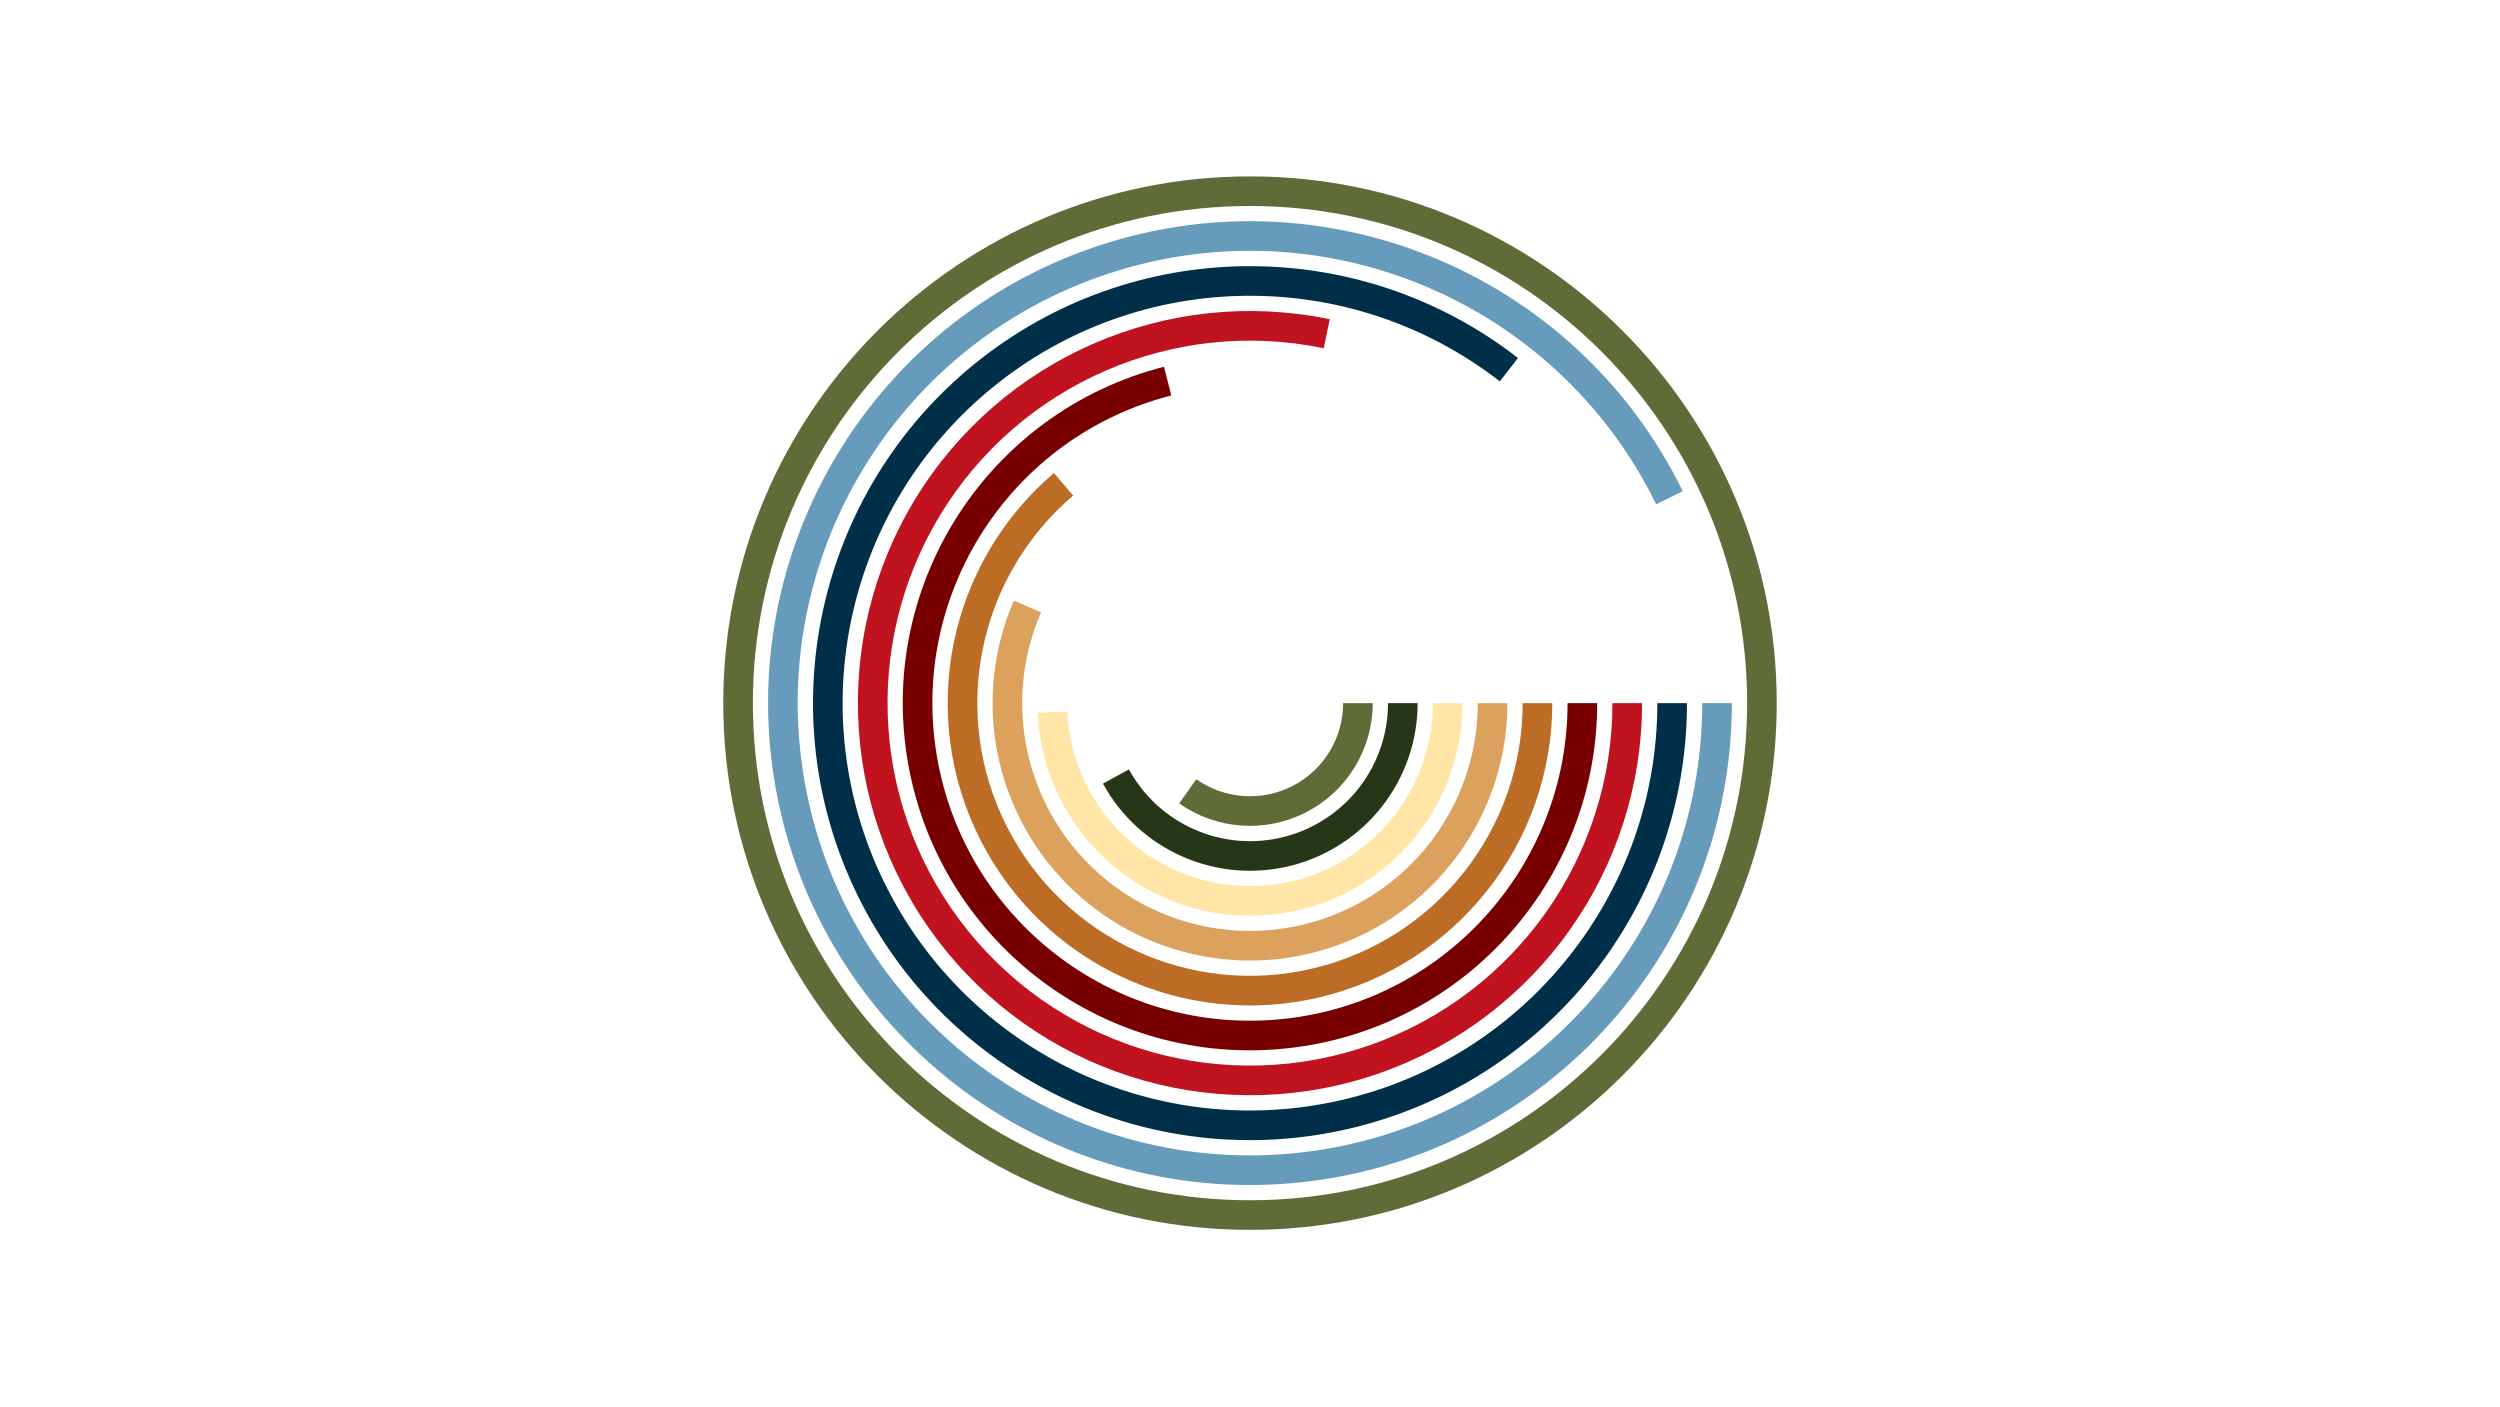
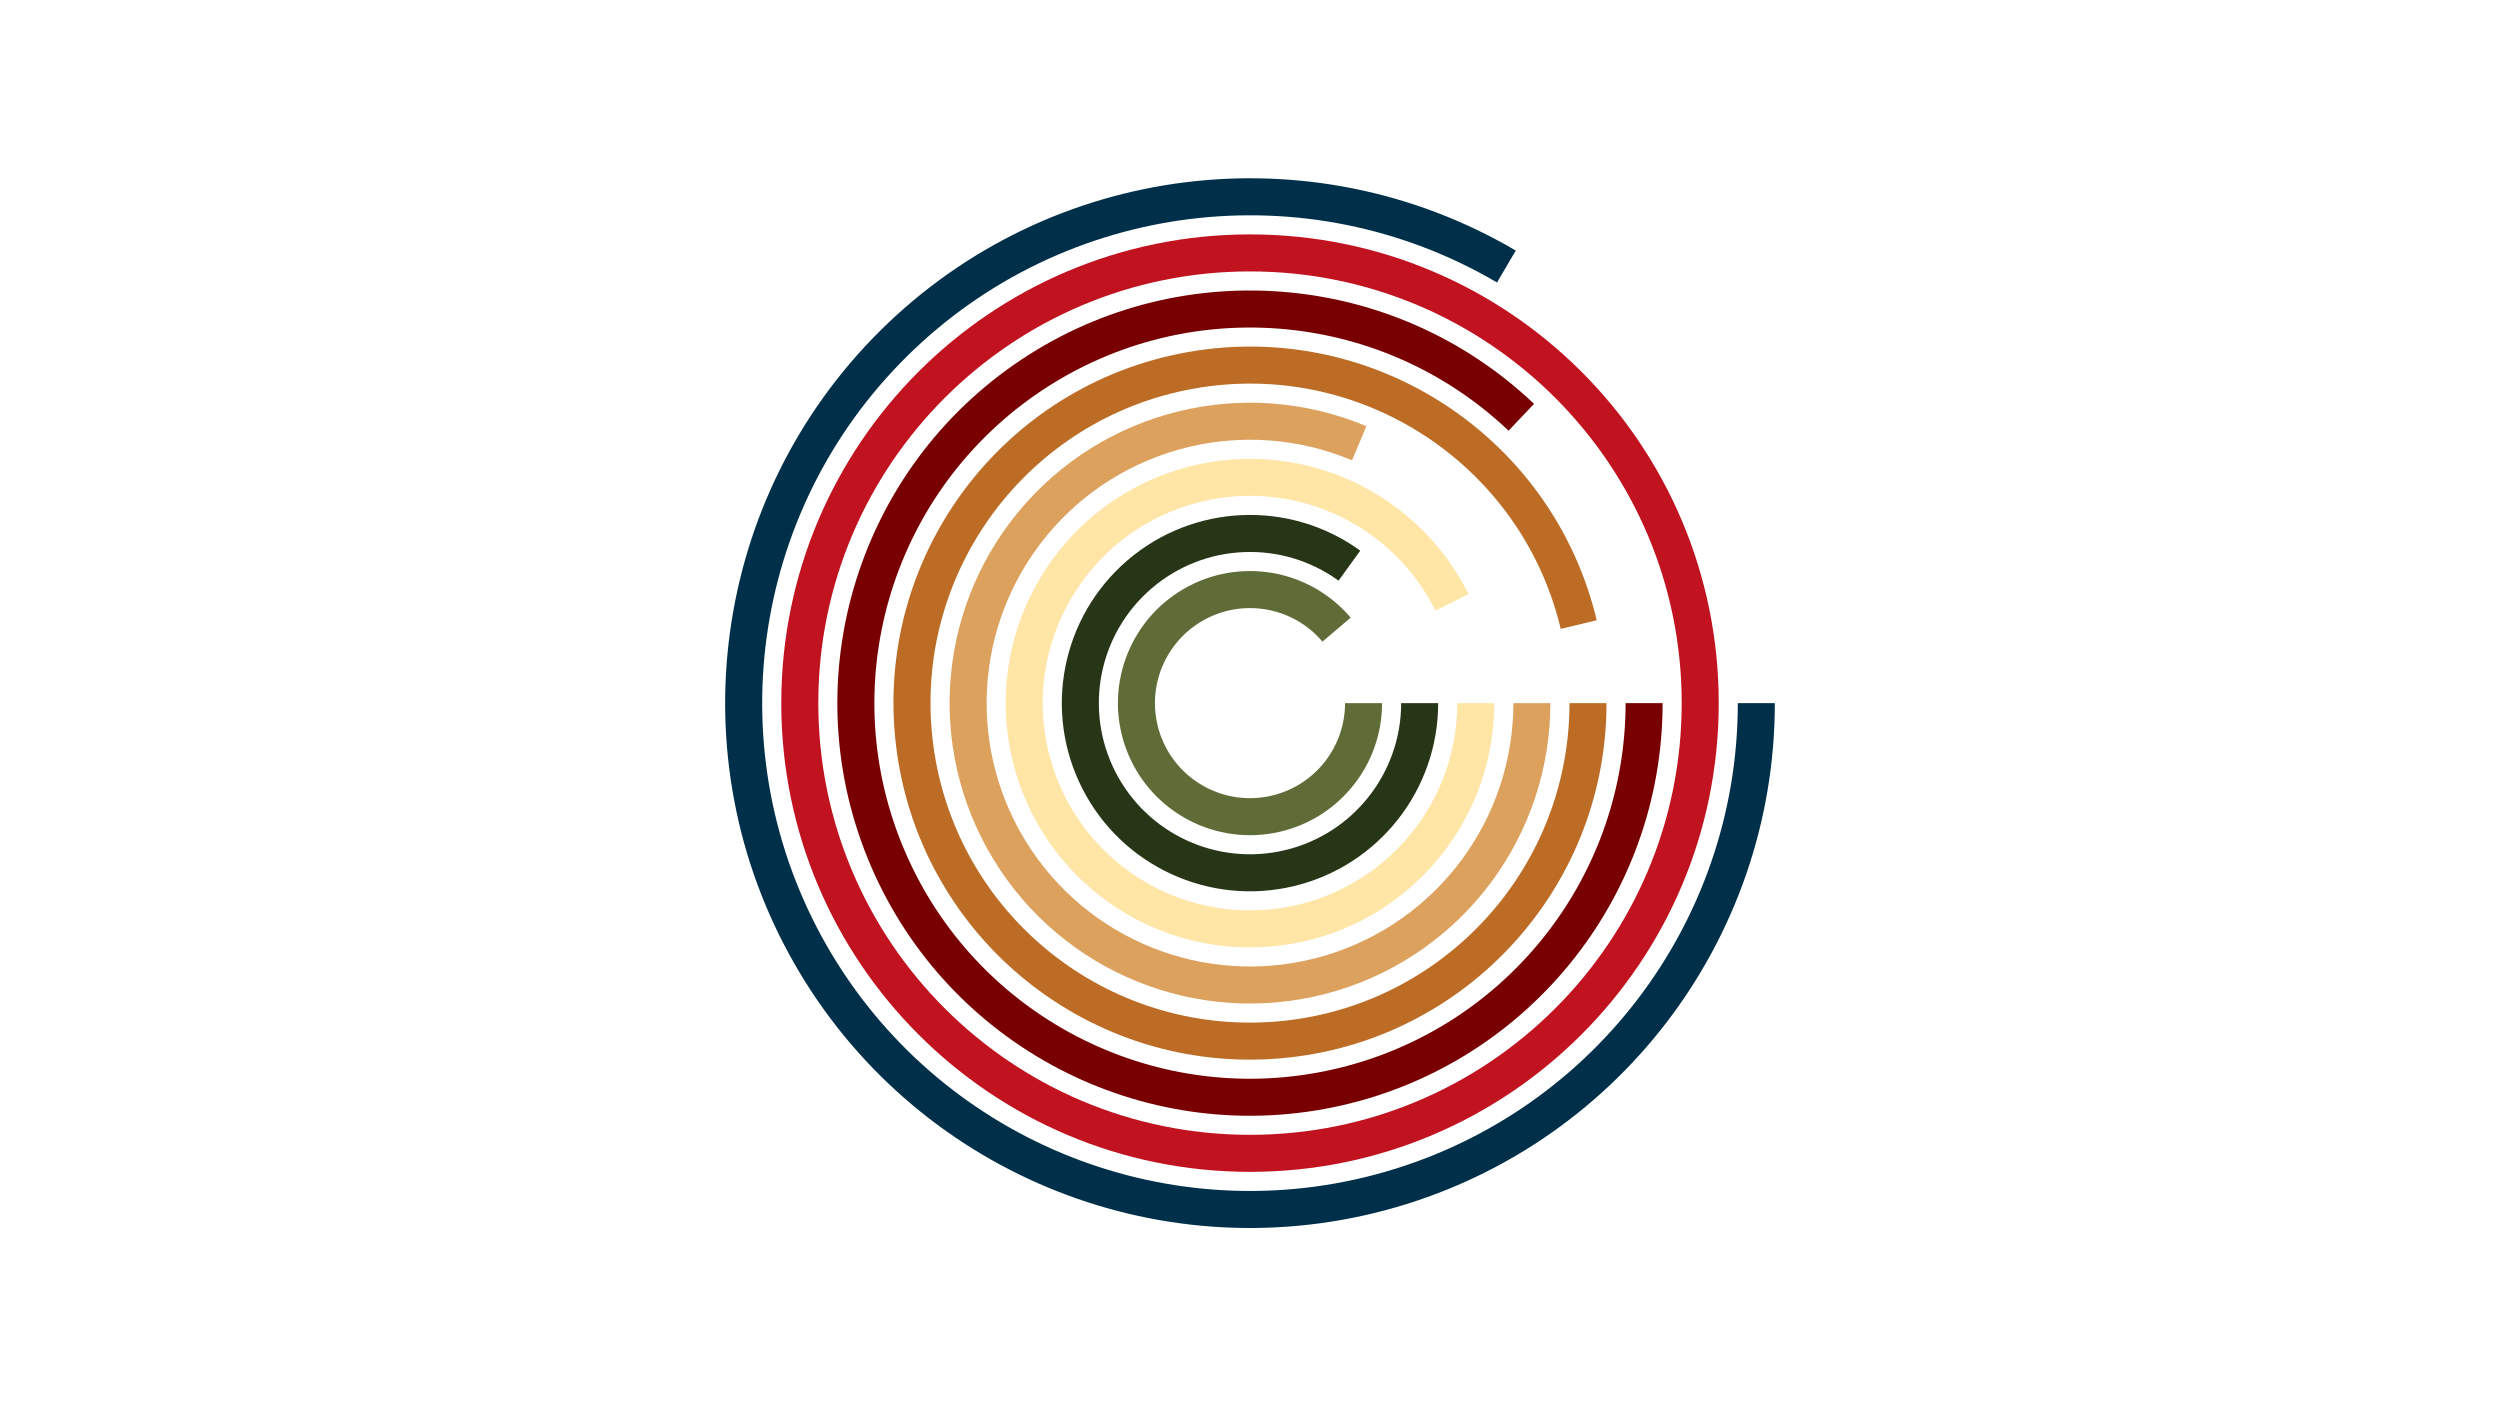
<svg xmlns="http://www.w3.org/2000/svg" width="320" height="180" viewBox="0 0 320 180">
  <svg width="320" height="180" viewBox="0 0 320 180" preserveAspectRatio="xMidYMid meet">
-     <g data-chart-id="default-preview-CircularBarChart" data-chart-type="circular-bar" data-polar-orientation="angular" data-bar-shape="sector" data-bar-variant="single" data-renderer="deterministic-polar-bar@2" data-category-field="column" data-value-field="value" data-facet-column="" data-angle-start="0" data-angle-span="360" data-theta-mode="mapped" data-theta-field="value">
-       <path data-chart-id="default-preview-CircularBarChart" data-mark-role="bar" data-mark-group-id="mark-group:default-preview-CircularBarChart:bar" data-row-keys="C001|Alpha" data-category-key="C001" data-series-key="__single__" data-angle="-3.6196611008751964" data-angle-start-deg="0" data-angle-end-deg="125.21739130434784" data-theta-value="24" data-value="24" data-stack-start="0" data-stack-end="24" d="M15.713,0A15.713,15.713,0,0,1,-9.061,12.837L-6.874,9.739A11.921,11.921,0,0,0,11.921,0Z" transform="translate(160 90)" fill="#606c38" fill-opacity="1" />
-       <path data-chart-id="default-preview-CircularBarChart" data-mark-role="bar" data-mark-group-id="mark-group:default-preview-CircularBarChart:bar" data-row-keys="C002|Alpha" data-category-key="C002" data-series-key="__single__" data-angle="-3.3920094593107186" data-angle-start-deg="0" data-angle-end-deg="151.30434782608697" data-theta-value="29" data-value="29" data-stack-start="0" data-stack-end="29" d="M21.458,0A21.458,21.458,0,0,1,-18.823,10.303L-15.497,8.483A17.666,17.666,0,0,0,17.666,0Z" transform="translate(160 90)" fill="#283618" fill-opacity="1" />
-       <path data-chart-id="default-preview-CircularBarChart" data-mark-role="bar" data-mark-group-id="mark-group:default-preview-CircularBarChart:bar" data-row-keys="C003|Alpha" data-category-key="C003" data-series-key="__single__" data-angle="-3.164357817746241" data-angle-start-deg="0" data-angle-end-deg="177.39130434782606" data-theta-value="34" data-value="34" data-stack-start="0" data-stack-end="34" d="M27.204,0A27.204,27.204,0,0,1,-27.176,1.238L-23.388,1.066A23.412,23.412,0,0,0,23.412,0Z" transform="translate(160 90)" fill="#ffe6a7" fill-opacity="1" />
-       <path data-chart-id="default-preview-CircularBarChart" data-mark-role="bar" data-mark-group-id="mark-group:default-preview-CircularBarChart:bar" data-row-keys="C004|Alpha" data-category-key="C004" data-series-key="__single__" data-angle="-2.9367061761817634" data-angle-start-deg="0" data-angle-end-deg="203.4782608695652" data-theta-value="39" data-value="39" data-stack-start="0" data-stack-end="39" d="M32.95,0A32.95,32.95,0,1,1,-30.222,-13.127L-26.744,-11.616A29.158,29.158,0,1,0,29.158,0Z" transform="translate(160 90)" fill="#dda15e" fill-opacity="1" />
-       <path data-chart-id="default-preview-CircularBarChart" data-mark-role="bar" data-mark-group-id="mark-group:default-preview-CircularBarChart:bar" data-row-keys="C005|Alpha" data-category-key="C005" data-series-key="__single__" data-angle="-2.7090545346172856" data-angle-start-deg="0" data-angle-end-deg="229.56521739130432" data-theta-value="44" data-value="44" data-stack-start="0" data-stack-end="44" d="M38.695,0A38.695,38.695,0,1,1,-25.097,-29.453L-22.638,-26.566A34.903,34.903,0,1,0,34.903,0Z" transform="translate(160 90)" fill="#bc6c25" fill-opacity="1" />
-       <path data-chart-id="default-preview-CircularBarChart" data-mark-role="bar" data-mark-group-id="mark-group:default-preview-CircularBarChart:bar" data-row-keys="C006|Alpha" data-category-key="C006" data-series-key="__single__" data-angle="-2.4814028930528074" data-angle-start-deg="0" data-angle-end-deg="255.6521739130435" data-theta-value="49" data-value="49" data-stack-start="0" data-stack-end="49" d="M44.441,0A44.441,44.441,0,1,1,-11.013,-43.055L-10.073,-39.381A40.649,40.649,0,1,0,40.649,0Z" transform="translate(160 90)" fill="#780000" fill-opacity="1" />
-       <path data-chart-id="default-preview-CircularBarChart" data-mark-role="bar" data-mark-group-id="mark-group:default-preview-CircularBarChart:bar" data-row-keys="C007|Alpha" data-category-key="C007" data-series-key="__single__" data-angle="-2.2537512514883296" data-angle-start-deg="0" data-angle-end-deg="281.7391304347826" data-theta-value="54" data-value="54" data-stack-start="0" data-stack-end="54" d="M50.186,0A50.186,50.186,0,1,1,10.211,-49.137L9.439,-45.424A46.394,46.394,0,1,0,46.394,0Z" transform="translate(160 90)" fill="#c1121f" fill-opacity="1" />
-       <path data-chart-id="default-preview-CircularBarChart" data-mark-role="bar" data-mark-group-id="mark-group:default-preview-CircularBarChart:bar" data-row-keys="C008|Alpha" data-category-key="C008" data-series-key="__single__" data-angle="-2.026099609923852" data-angle-start-deg="0" data-angle-end-deg="307.82608695652175" data-theta-value="59" data-value="59" data-stack-start="0" data-stack-end="59" d="M55.932,0A55.932,55.932,0,1,1,34.301,-44.179L31.976,-41.184A52.14,52.14,0,1,0,52.14,0Z" transform="translate(160 90)" fill="#003049" fill-opacity="1" />
-       <path data-chart-id="default-preview-CircularBarChart" data-mark-role="bar" data-mark-group-id="mark-group:default-preview-CircularBarChart:bar" data-row-keys="C009|Alpha" data-category-key="C009" data-series-key="__single__" data-angle="-1.7984479683593744" data-angle-start-deg="0" data-angle-end-deg="333.9130434782609" data-theta-value="64" data-value="64" data-stack-start="0" data-stack-end="64" d="M61.678,0A61.678,61.678,0,1,1,55.394,-27.122L51.989,-25.454A57.886,57.886,0,1,0,57.886,0Z" transform="translate(160 90)" fill="#669bbc" fill-opacity="1" />
-       <path data-chart-id="default-preview-CircularBarChart" data-mark-role="bar" data-mark-group-id="mark-group:default-preview-CircularBarChart:bar" data-row-keys="C010|Alpha" data-category-key="C010" data-series-key="__single__" data-angle="-1.5707963267948966" data-angle-start-deg="0" data-angle-end-deg="360" data-theta-value="69" data-value="69" data-stack-start="0" data-stack-end="69" d="M67.423,0A67.423,67.423,0,1,1,-67.423,0A67.423,67.423,0,1,1,67.423,0M63.631,0A63.631,63.631,0,1,0,-63.631,0A63.631,63.631,0,1,0,63.631,0Z" transform="translate(160 90)" fill="#606c38" fill-opacity="1" />
+     <g data-chart-id="default-preview-CircularBarChart" data-chart-type="circular-bar" data-polar-orientation="angular" data-bar-shape="sector" data-bar-variant="single" data-renderer="deterministic-polar-bar@2" data-category-field="time" data-value-field="weight_kg" data-facet-column="" data-angle-start="0" data-angle-span="360" data-theta-mode="mapped" data-theta-field="weight_kg">
+       <path data-chart-id="default-preview-CircularBarChart" data-mark-role="bar" data-mark-group-id="mark-group:default-preview-CircularBarChart:bar" data-row-keys="1" data-category-key="2025-01-01" data-series-key="__single__" data-angle="-1.9226800649870932" data-angle-start-deg="0" data-angle-end-deg="319.6770938446014" data-theta-value="88" data-value="88" data-stack-start="0" data-stack-end="88" d="M16.905,0A16.905,16.905,0,1,1,12.889,-10.939L9.275,-7.872A12.165,12.165,0,1,0,12.165,0Z" transform="translate(160 90)" fill="#606c38" fill-opacity="1" />
+       <path data-chart-id="default-preview-CircularBarChart" data-mark-role="bar" data-mark-group-id="mark-group:default-preview-CircularBarChart:bar" data-row-keys="2" data-category-key="2025-02-01" data-series-key="__single__" data-angle="-2.0431447681519894" data-angle-start-deg="0" data-angle-end-deg="305.87285570131183" data-theta-value="84.2" data-value="84.2" data-stack-start="0" data-stack-end="84.2" d="M24.087,0A24.087,24.087,0,1,1,14.115,-19.518L11.337,-15.677A19.347,19.347,0,1,0,19.347,0Z" transform="translate(160 90)" fill="#283618" fill-opacity="1" />
+       <path data-chart-id="default-preview-CircularBarChart" data-mark-role="bar" data-mark-group-id="mark-group:default-preview-CircularBarChart:bar" data-row-keys="3" data-category-key="2025-03-01" data-series-key="__single__" data-angle="-1.802215361822197" data-angle-start-deg="0" data-angle-end-deg="333.48133198789105" data-theta-value="91.8" data-value="91.8" data-stack-start="0" data-stack-end="91.8" d="M31.269,0A31.269,31.269,0,1,1,27.979,-13.961L23.738,-11.845A26.529,26.529,0,1,0,26.529,0Z" transform="translate(160 90)" fill="#ffe6a7" fill-opacity="1" />
+       <path data-chart-id="default-preview-CircularBarChart" data-mark-role="bar" data-mark-group-id="mark-group:default-preview-CircularBarChart:bar" data-row-keys="4" data-category-key="2025-04-01" data-series-key="__single__" data-angle="-2.157269223781891" data-angle-start-deg="0" data-angle-end-deg="292.795156407669" data-theta-value="80.6" data-value="80.6" data-stack-start="0" data-stack-end="80.6" d="M38.451,0A38.451,38.451,0,1,1,14.897,-35.448L13.061,-31.078A33.711,33.711,0,1,0,33.711,0Z" transform="translate(160 90)" fill="#dda15e" fill-opacity="1" />
+       <path data-chart-id="default-preview-CircularBarChart" data-mark-role="bar" data-mark-group-id="mark-group:default-preview-CircularBarChart:bar" data-row-keys="5" data-category-key="2025-05-01" data-series-key="__single__" data-angle="-1.6880909061922953" data-angle-start-deg="0" data-angle-end-deg="346.55903128153386" data-theta-value="95.4" data-value="95.4" data-stack-start="0" data-stack-end="95.4" d="M45.633,0A45.633,45.633,0,1,1,44.383,-10.607L39.773,-9.505A40.893,40.893,0,1,0,40.893,0Z" transform="translate(160 90)" fill="#bc6c25" fill-opacity="1" />
+       <path data-chart-id="default-preview-CircularBarChart" data-mark-role="bar" data-mark-group-id="mark-group:default-preview-CircularBarChart:bar" data-row-keys="6" data-category-key="2025-06-01" data-series-key="__single__" data-angle="-1.976572169034547" data-angle-start-deg="0" data-angle-end-deg="313.5015136226034" data-theta-value="86.3" data-value="86.3" data-stack-start="0" data-stack-end="86.3" d="M52.815,0A52.815,52.815,0,1,1,36.357,-38.31L33.094,-34.871A48.075,48.075,0,1,0,48.075,0Z" transform="translate(160 90)" fill="#780000" fill-opacity="1" />
+       <path data-chart-id="default-preview-CircularBarChart" data-mark-role="bar" data-mark-group-id="mark-group:default-preview-CircularBarChart:bar" data-row-keys="7" data-category-key="2025-07-01" data-series-key="__single__" data-angle="-1.5707963267948966" data-angle-start-deg="0" data-angle-end-deg="360" data-theta-value="99.1" data-value="99.1" data-stack-start="0" data-stack-end="99.1" d="M59.997,0A59.997,59.997,0,1,1,-59.997,0A59.997,59.997,0,1,1,59.997,0M55.257,0A55.257,55.257,0,1,0,-55.257,0A55.257,55.257,0,1,0,55.257,0Z" transform="translate(160 90)" fill="#c1121f" fill-opacity="1" />
+       <path data-chart-id="default-preview-CircularBarChart" data-mark-role="bar" data-mark-group-id="mark-group:default-preview-CircularBarChart:bar" data-row-keys="8" data-category-key="2025-08-01" data-series-key="__single__" data-angle="-2.090696624664448" data-angle-start-deg="0" data-angle-end-deg="300.4238143289607" data-theta-value="82.7" data-value="82.7" data-stack-start="0" data-stack-end="82.7" d="M67.179,0A67.179,67.179,0,1,1,34.019,-57.929L31.619,-53.841A62.439,62.439,0,1,0,62.439,0Z" transform="translate(160 90)" fill="#003049" fill-opacity="1" />
    </g>
  </svg>
</svg>
